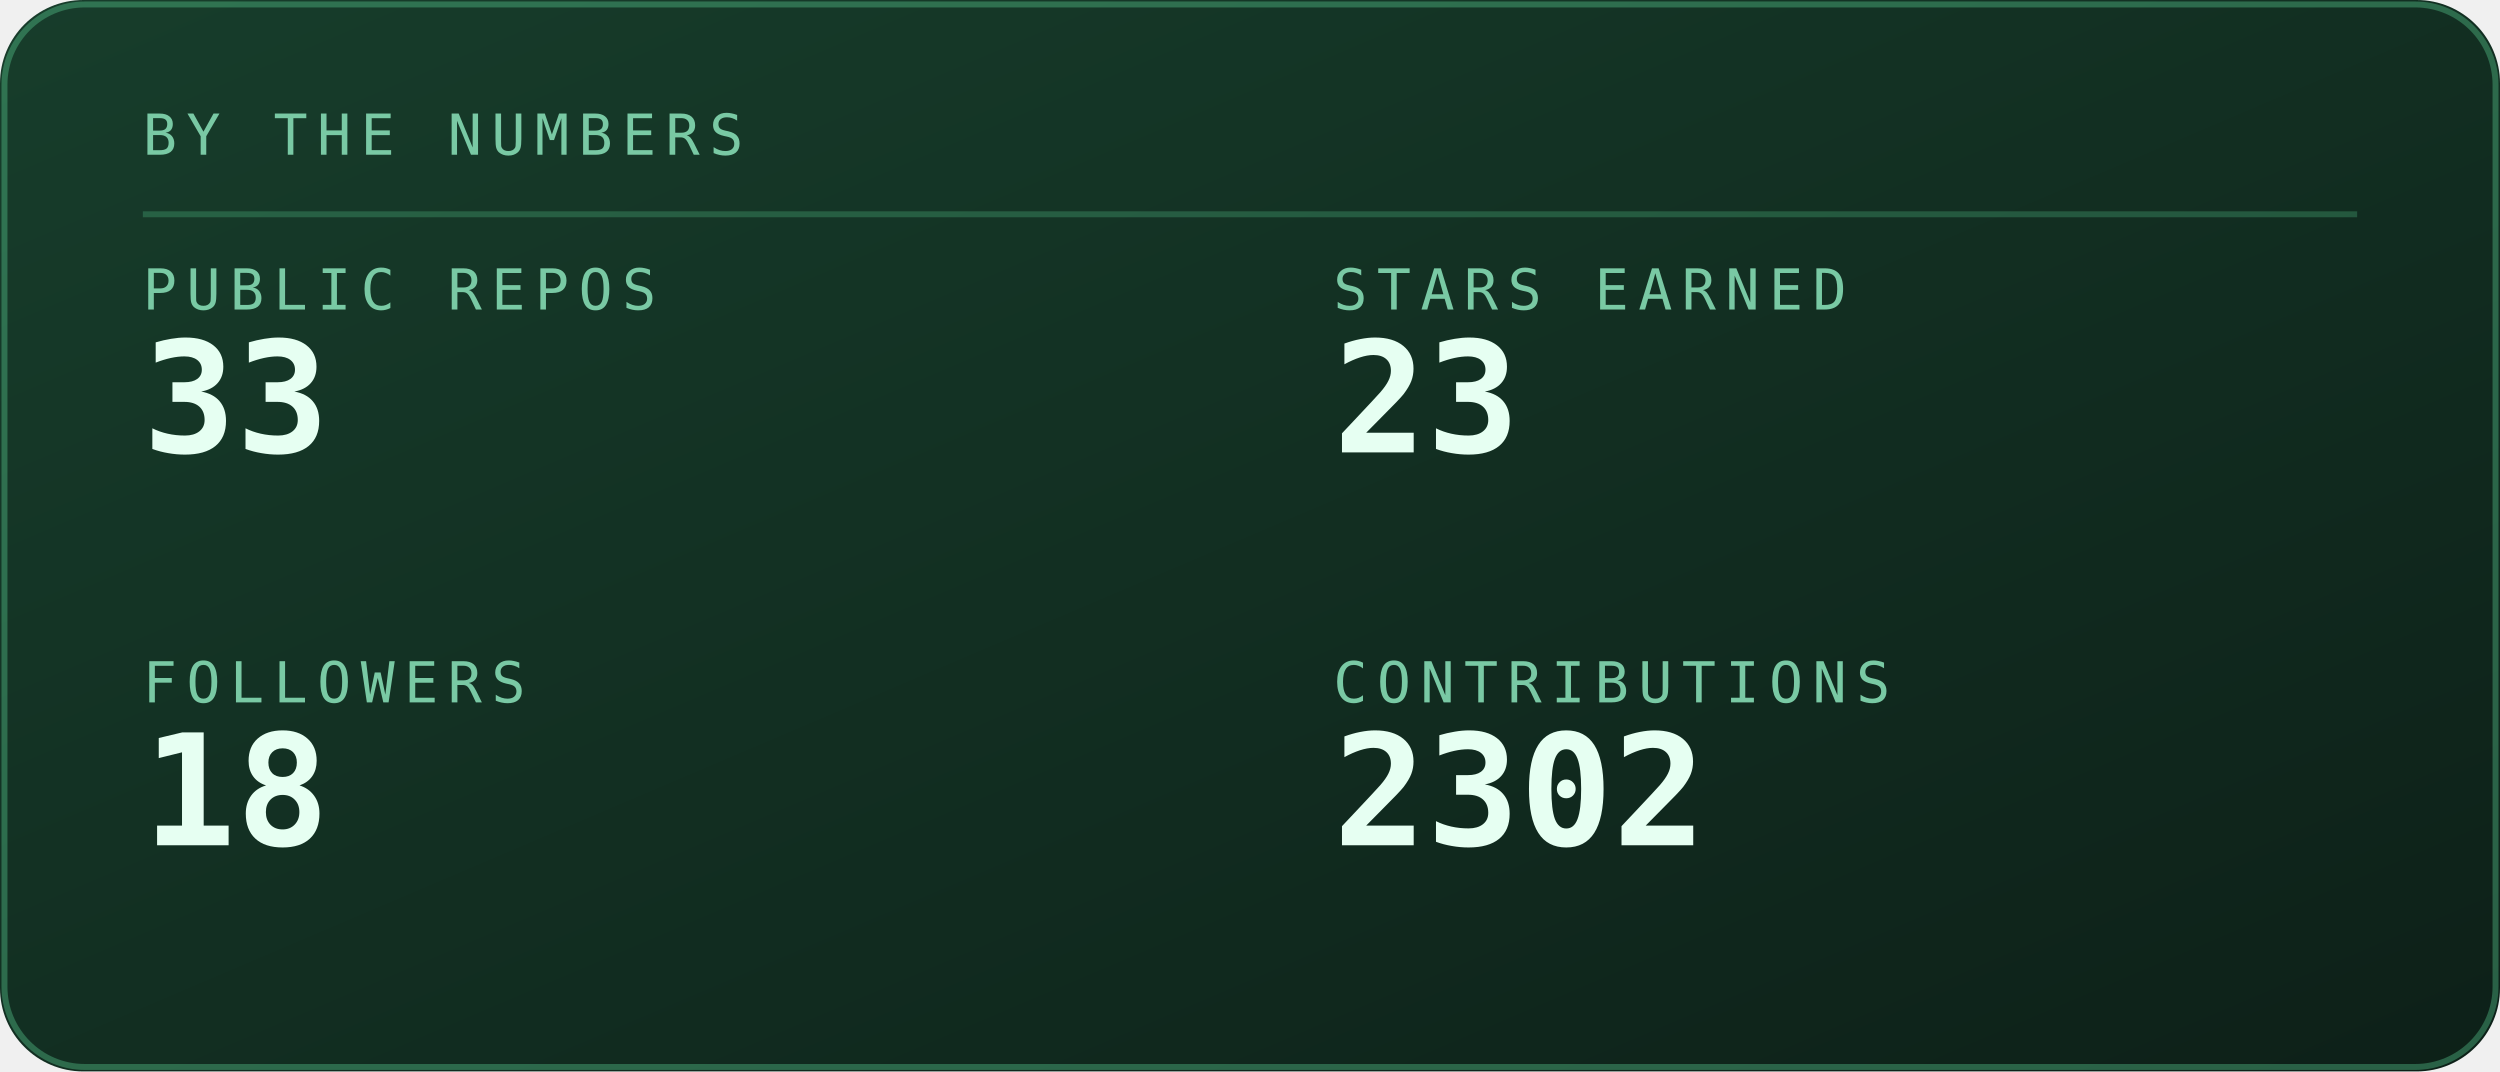
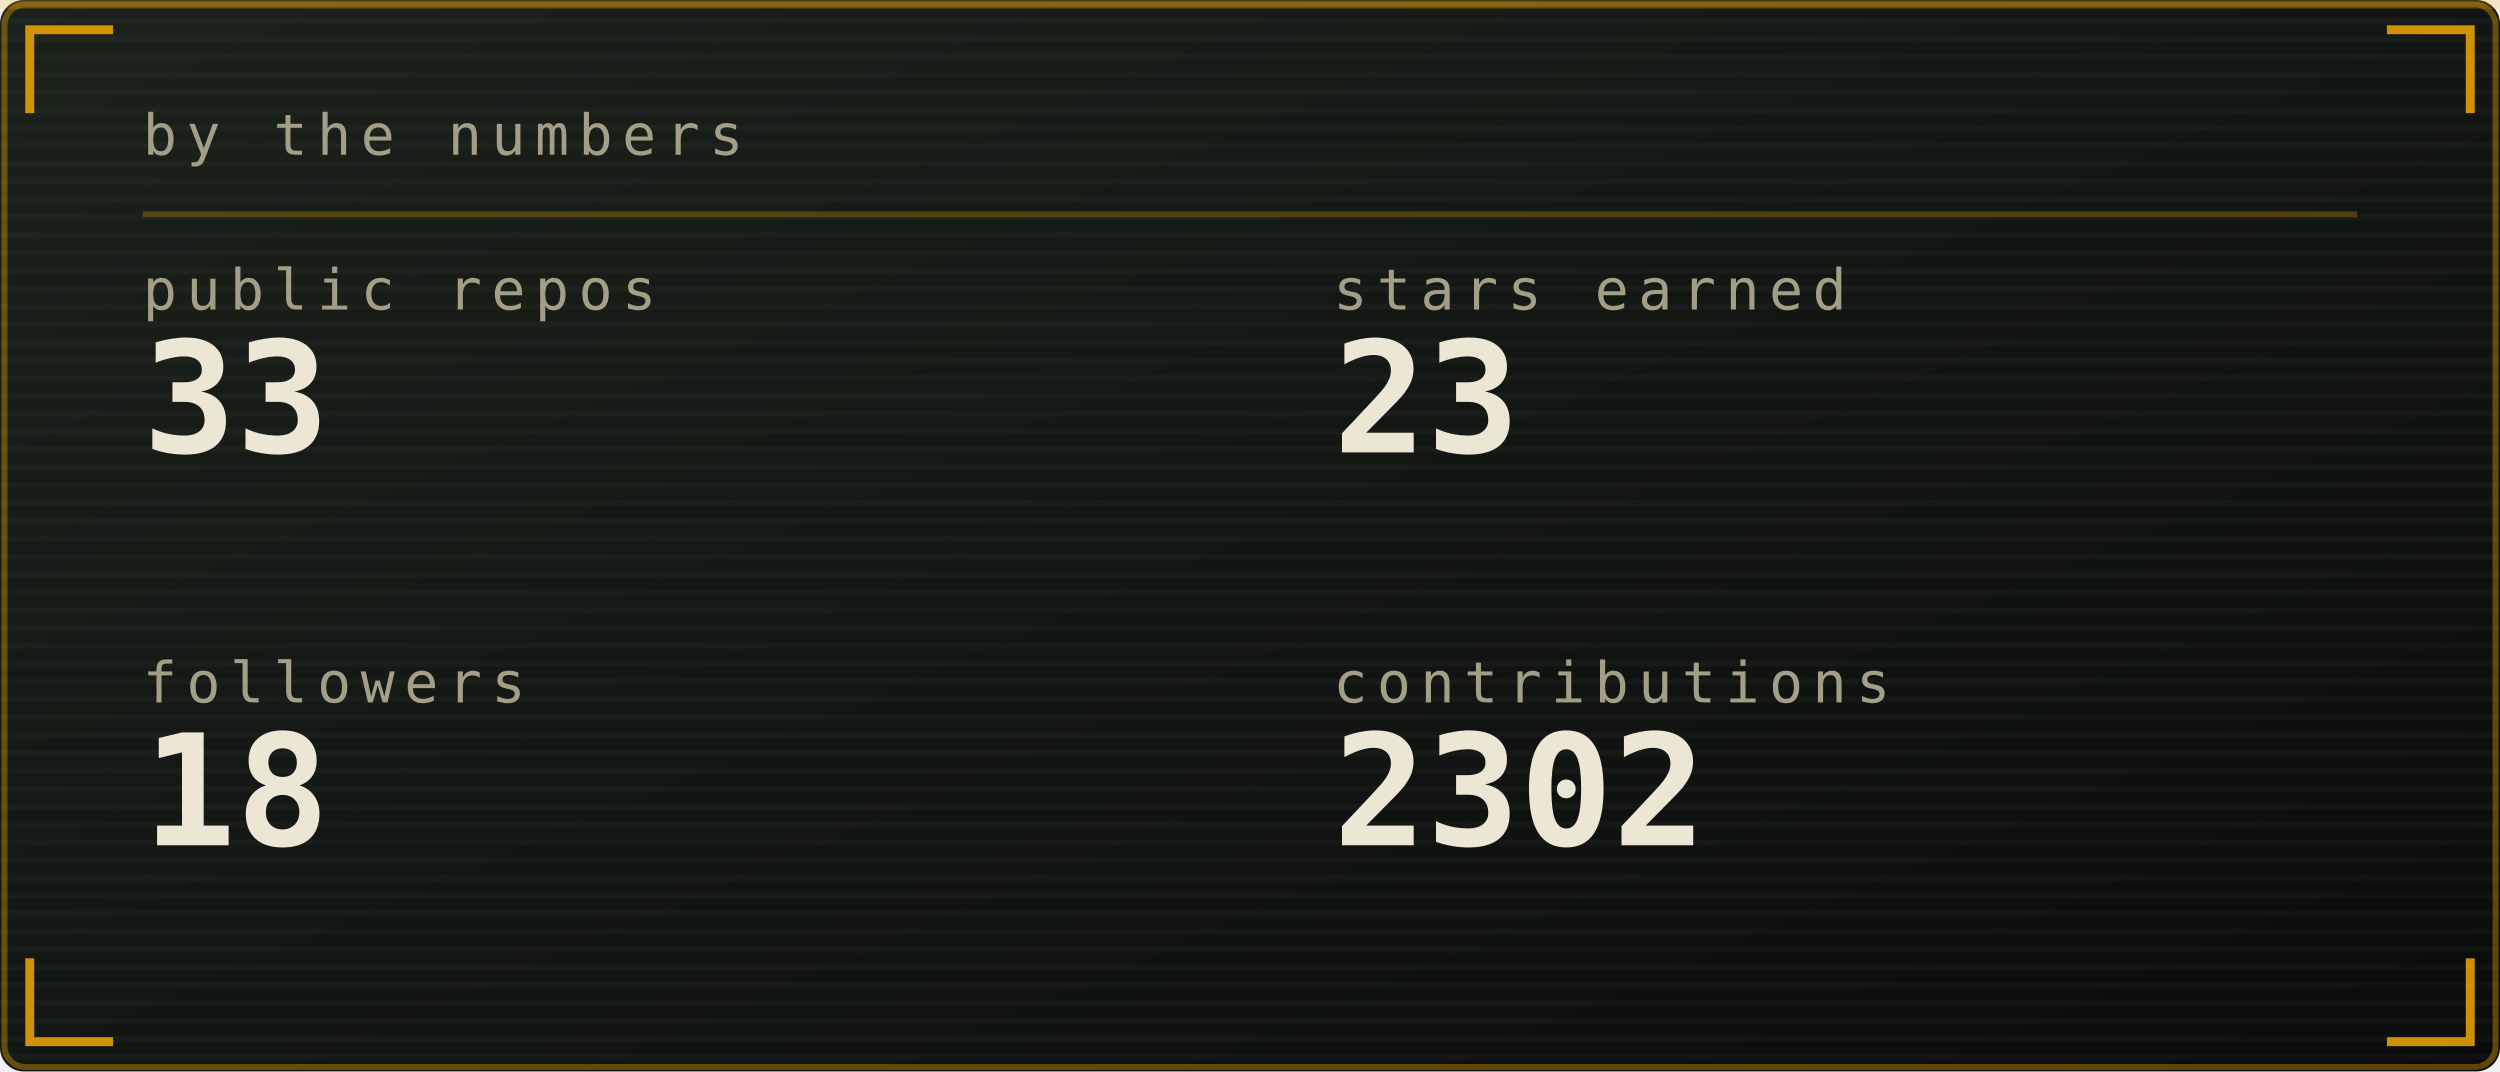
<svg xmlns="http://www.w3.org/2000/svg" viewBox="0 0 420 180" width="420" height="180" role="img" aria-labelledby="stst stsd">
  <defs>
    <linearGradient id="stsbg" x1="0" y1="0" x2="1" y2="1">
-       <stop offset="0" stop-color="#173d2b" />
-       <stop offset="1" stop-color="#0d2018" />
+       <stop offset="0" stop-color="#1b211b" />
+       <stop offset="1" stop-color="#0a0c0b" />
    </linearGradient>
  </defs>
  <style>
    .mono{font-family:ui-monospace,SFMono-Regular,Menlo,Consolas,"DejaVu Sans Mono",monospace}
-     .lbl{font-size:9.5px;letter-spacing:1.6px;fill:#79c9a4}
-     .big{font-size:31px;font-weight:700;fill:#e6fff2}
-     .med{font-size:15px;font-weight:700;fill:#e6fff2}
-     .sm{font-size:11px;fill:#e6fff2}
-     .dim{font-size:11px;fill:#79c9a4}
+     .lbl{font-size:9.5px;letter-spacing:1.6px;fill:#a39f86}
+     .big{font-size:31px;font-weight:700;fill:#ece6d4}
+     .med{font-size:15px;font-weight:700;fill:#ece6d4}
+     .sm{font-size:11px;fill:#ece6d4}
+     .dim{font-size:11px;fill:#a39f86}
    
    .pulse{animation:pulse 3.4s ease-in-out infinite}
    @keyframes pulse{0%,100%{opacity:1}50%{opacity:.62}}
</style>
-   <rect width="420" height="180" rx="14" fill="url(#stsbg)" />
-   <rect x="0.75" y="0.75" width="418.5" height="178.5" rx="13.5" fill="none" stroke="#5fd99a" stroke-opacity="0.35" />
-   <text class="mono lbl" x="24" y="26">BY THE NUMBERS</text>
-   <line x1="24" y1="36" x2="396" y2="36" stroke="#5fd99a" stroke-opacity="0.25" />
-   <text class="mono lbl" x="24" y="52">PUBLIC REPOS</text>
-   <text class="mono" x="24" y="76" font-size="26" font-weight="700" fill="#e6fff2">33</text>
-   <text class="mono lbl" x="224" y="52">STARS EARNED</text>
-   <text class="mono" x="224" y="76" font-size="26" font-weight="700" fill="#e6fff2">23</text>
-   <text class="mono lbl" x="24" y="118">FOLLOWERS</text>
-   <text class="mono" x="24" y="142" font-size="26" font-weight="700" fill="#e6fff2">18</text>
-   <text class="mono lbl" x="224" y="118">CONTRIBUTIONS</text>
-   <text class="mono" x="224" y="142" font-size="26" font-weight="700" fill="#e6fff2">2302</text>
+   <rect width="420" height="180" rx="4" fill="url(#stsbg)" />
+   <rect x="0.75" y="0.75" width="418.5" height="178.5" rx="3.5" fill="none" stroke="#ffb000" stroke-opacity="0.35" />
+   <defs>
+     <pattern id="stsscan" width="4" height="3" patternUnits="userSpaceOnUse">
+       <rect width="4" height="1" fill="#ffffff" opacity="0.025" />
+     </pattern>
+   </defs>
+   <rect width="420" height="180" rx="4" fill="url(#stsscan)" />
+   <rect x="0" y="0" width="420" height="1.5" fill="#ffb000" opacity="0.18">
+     <animate attributeName="y" values="0;180;180" keyTimes="0;0.6;1" dur="7s" repeatCount="indefinite" />
+   </rect>
+   <path d="M5 19V5H19M401 5H415V19M415 161V175H401M19 175H5V161" fill="none" stroke="#ffb000" stroke-width="1.5" stroke-opacity="0.8" />
+   <text class="mono lbl" x="24" y="26">by the numbers</text>
+   <line x1="24" y1="36" x2="396" y2="36" stroke="#ffb000" stroke-opacity="0.25" />
+   <text class="mono lbl" x="24" y="52">public repos</text>
+   <text class="mono" x="24" y="76" font-size="26" font-weight="700" fill="#ece6d4">33</text>
+   <text class="mono lbl" x="224" y="52">stars earned</text>
+   <text class="mono" x="224" y="76" font-size="26" font-weight="700" fill="#ece6d4">23</text>
+   <text class="mono lbl" x="24" y="118">followers</text>
+   <text class="mono" x="24" y="142" font-size="26" font-weight="700" fill="#ece6d4">18</text>
+   <text class="mono lbl" x="224" y="118">contributions</text>
+   <text class="mono" x="224" y="142" font-size="26" font-weight="700" fill="#ece6d4">2302</text>
</svg>
